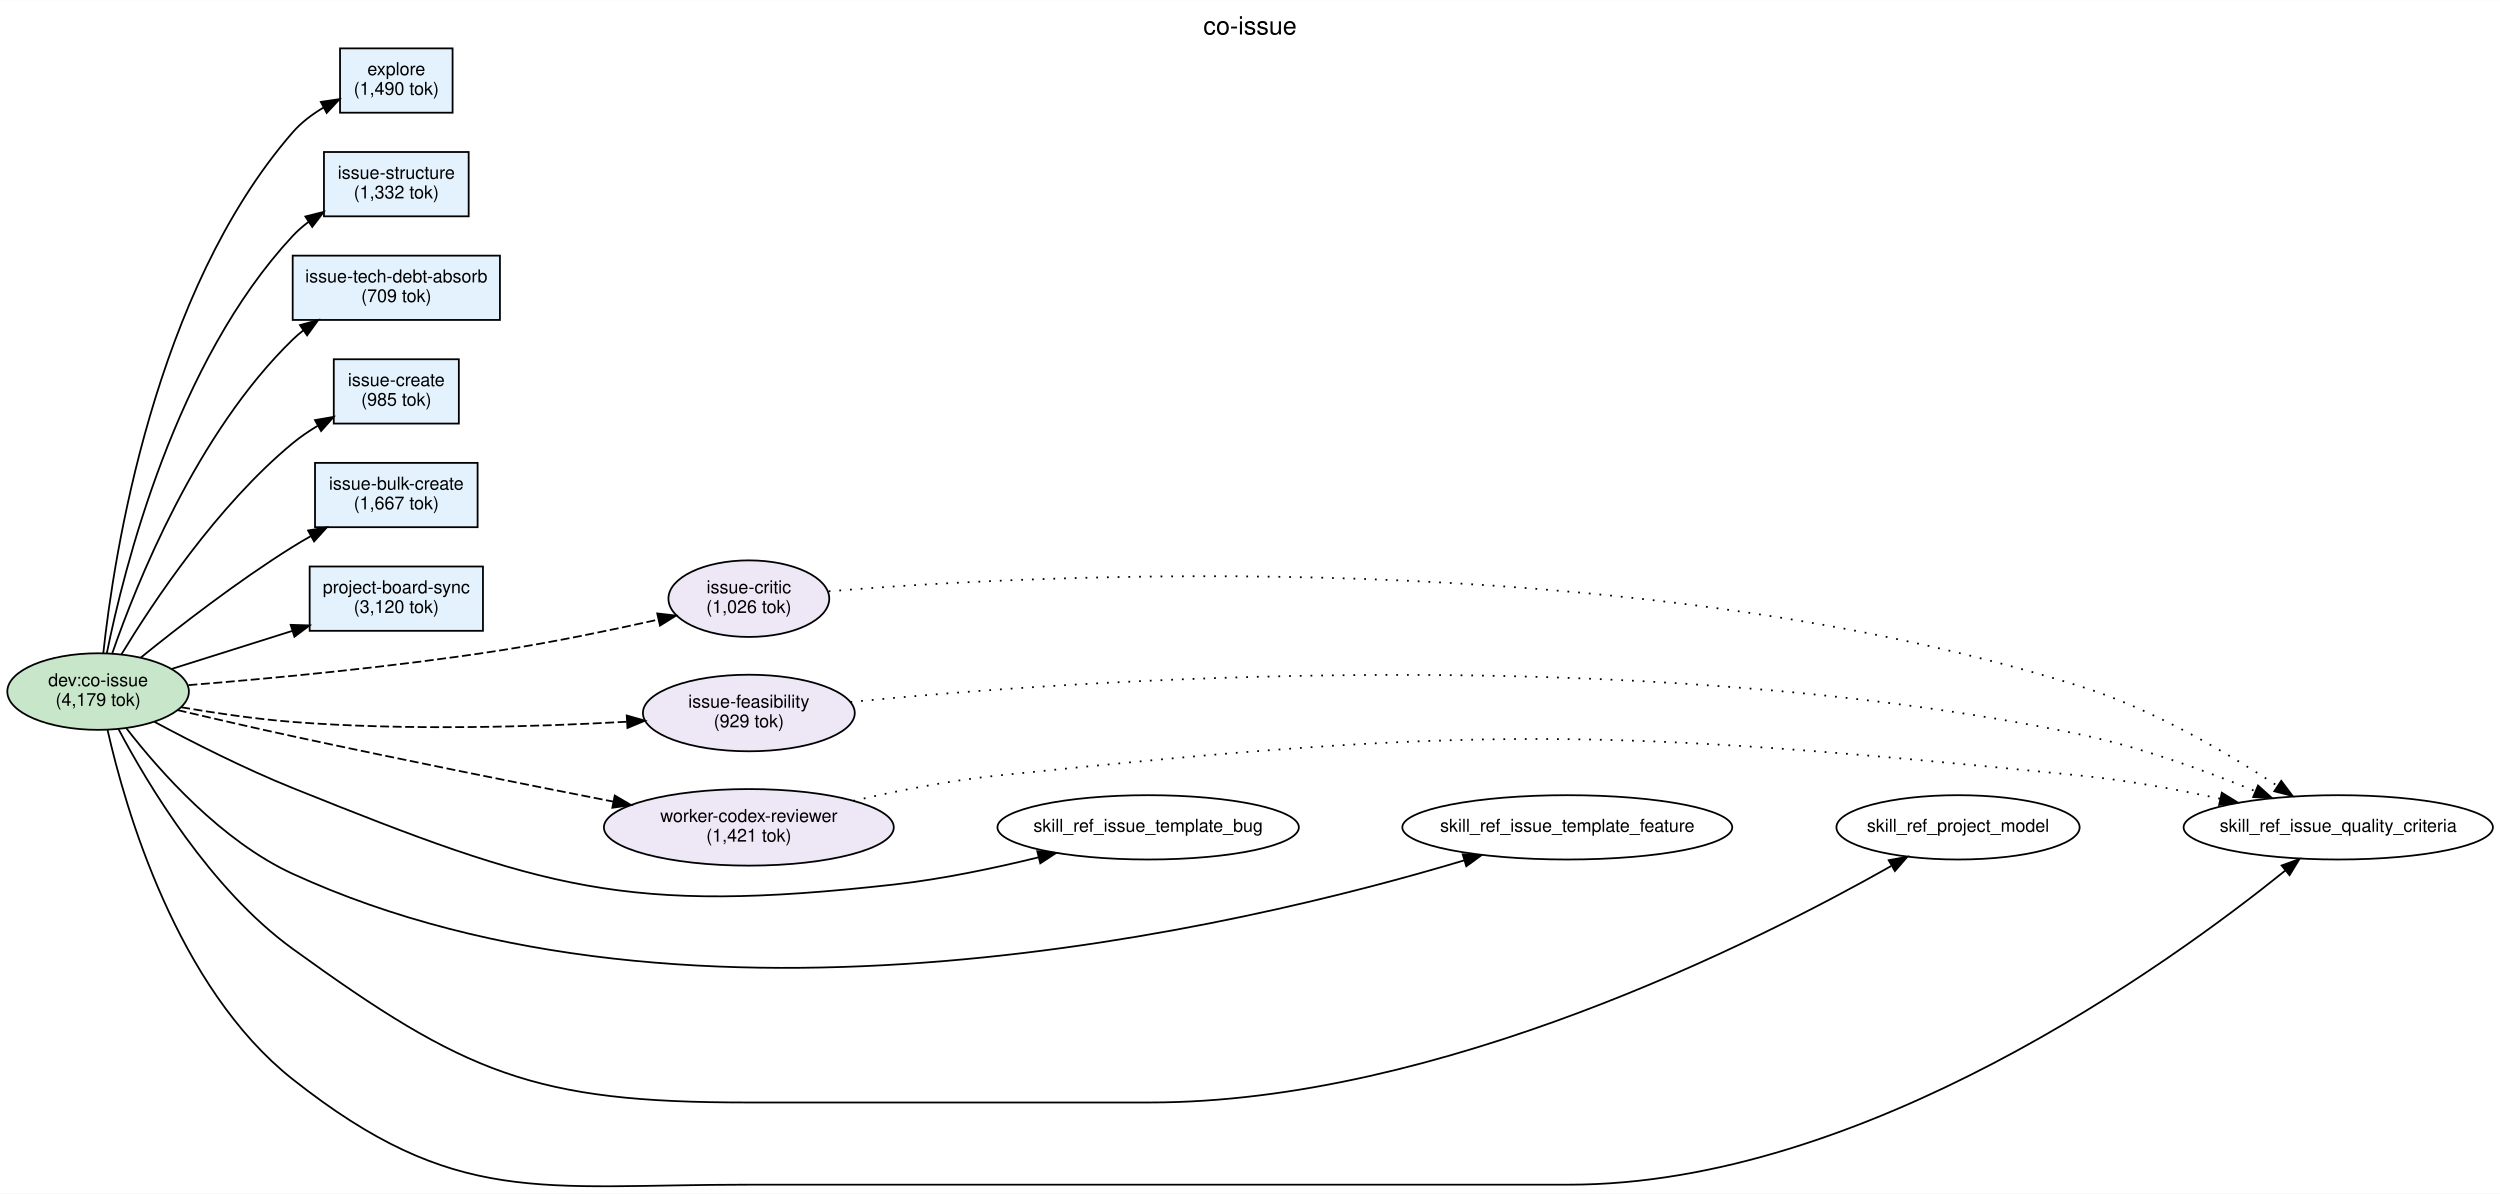
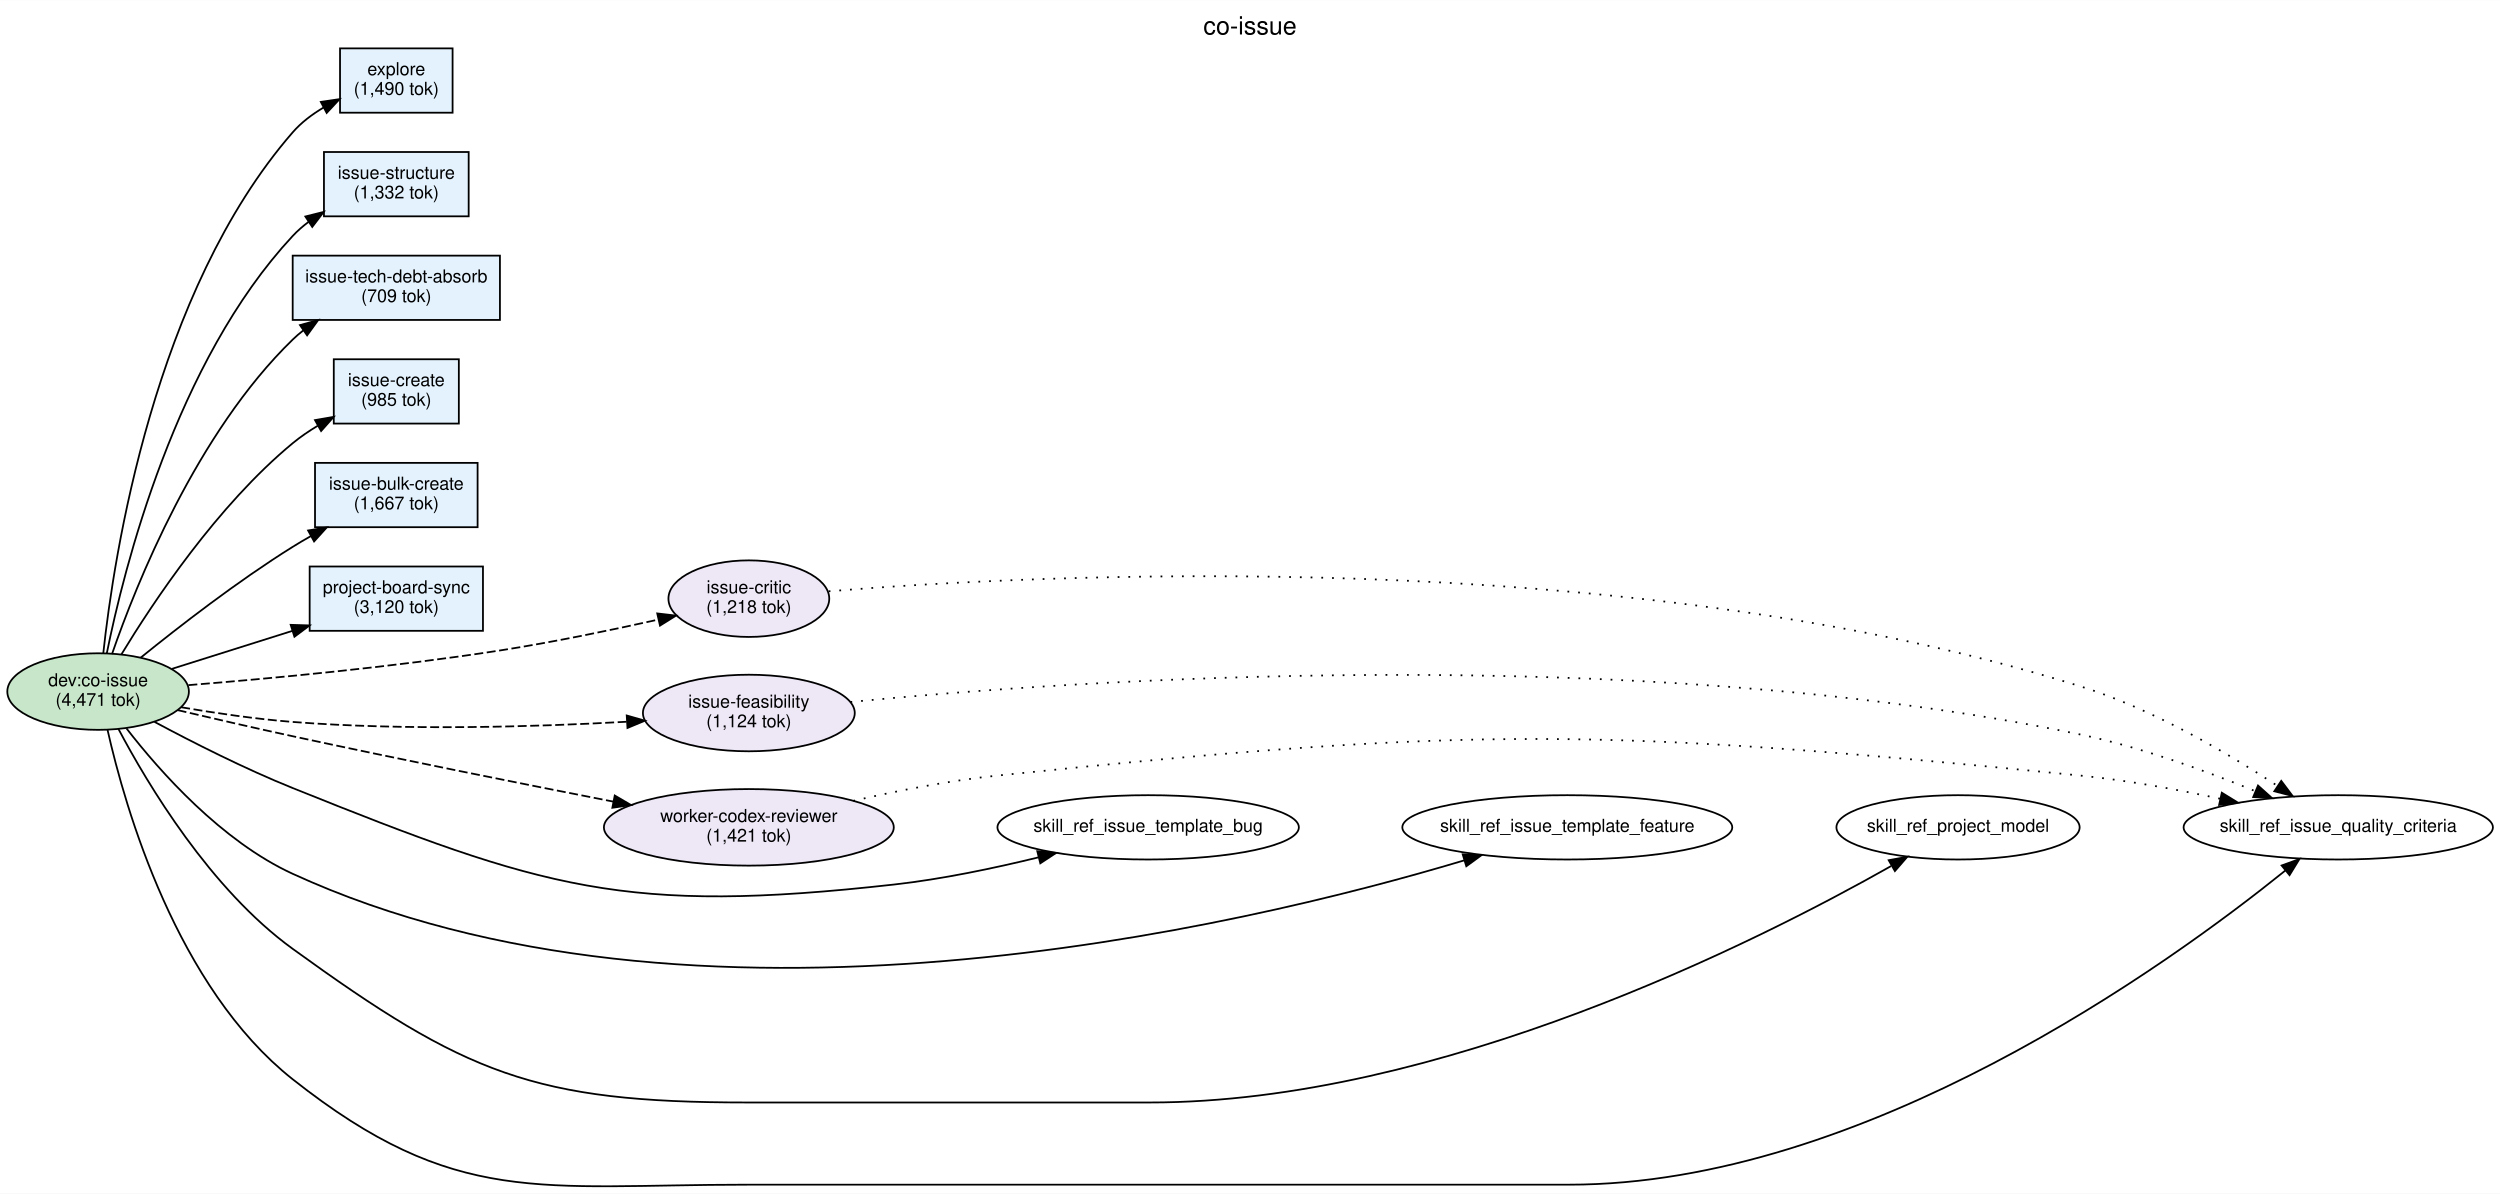
<svg xmlns="http://www.w3.org/2000/svg" width="1399pt" height="668pt" viewBox="0.00 0.00 1399.29 667.98">
  <g id="graph0" class="graph" transform="scale(1 1) rotate(0) translate(4 663.98)">
    <polygon fill="white" stroke="transparent" points="-4,4 -4,-663.98 1395.29,-663.98 1395.29,4 -4,4" />
    <text text-anchor="middle" x="695.65" y="-644.78" font-family="Helvetica,sans-Serif" font-size="14.00">co-issue</text>
    <g id="node1" class="node">
      <ellipse fill="#c8e6c9" stroke="black" cx="50.91" cy="-276.98" rx="50.82" ry="21.43" />
      <text text-anchor="middle" x="50.91" y="-279.98" font-family="Helvetica,sans-Serif" font-size="10.00">dev:co-issue</text>
-       <text text-anchor="middle" x="50.91" y="-268.98" font-family="Helvetica,sans-Serif" font-size="10.00">(4,179 tok)</text>
+       <text text-anchor="middle" x="50.91" y="-268.98" font-family="Helvetica,sans-Serif" font-size="10.00">(4,471 tok)</text>
    </g>
    <g id="node2" class="node">
      <polygon fill="#e3f2fd" stroke="black" points="258.32,-578.98 177.32,-578.98 177.32,-542.98 258.32,-542.98 258.32,-578.98" />
      <text text-anchor="middle" x="217.82" y="-563.98" font-family="Helvetica,sans-Serif" font-size="10.00">issue-structure</text>
      <text text-anchor="middle" x="217.82" y="-552.98" font-family="Helvetica,sans-Serif" font-size="10.00">(1,332 tok)</text>
    </g>
    <g id="edge2" class="edge">
      <path fill="none" stroke="black" d="M55.73,-298.16C65.28,-345.58 94.27,-461.65 159.82,-531.98 162.51,-534.87 165.56,-537.52 168.8,-539.93" />
      <polygon fill="black" stroke="black" points="166.92,-542.88 177.2,-545.46 170.77,-537.04 166.92,-542.88" />
    </g>
    <g id="node3" class="node">
      <polygon fill="#e3f2fd" stroke="black" points="252.82,-462.98 182.82,-462.98 182.82,-426.98 252.82,-426.98 252.82,-462.98" />
      <text text-anchor="middle" x="217.82" y="-447.98" font-family="Helvetica,sans-Serif" font-size="10.00">issue-create</text>
      <text text-anchor="middle" x="217.82" y="-436.98" font-family="Helvetica,sans-Serif" font-size="10.00">(985 tok)</text>
    </g>
    <g id="edge4" class="edge">
      <path fill="none" stroke="black" d="M63.89,-297.69C81.71,-327.07 117.67,-381.15 159.82,-415.98 164.1,-419.52 168.88,-422.78 173.81,-425.74" />
      <polygon fill="black" stroke="black" points="172.31,-428.92 182.75,-430.73 175.73,-422.8 172.31,-428.92" />
    </g>
    <g id="node4" class="node">
      <polygon fill="#e3f2fd" stroke="black" points="263.32,-404.98 172.32,-404.98 172.32,-368.98 263.32,-368.98 263.32,-404.98" />
      <text text-anchor="middle" x="217.82" y="-389.98" font-family="Helvetica,sans-Serif" font-size="10.00">issue-bulk-create</text>
      <text text-anchor="middle" x="217.82" y="-378.98" font-family="Helvetica,sans-Serif" font-size="10.00">(1,667 tok)</text>
    </g>
    <g id="edge5" class="edge">
      <path fill="none" stroke="black" d="M74.66,-295.89C95.95,-313.14 129.01,-338.78 159.82,-357.98 163.12,-360.04 166.58,-362.08 170.1,-364.06" />
      <polygon fill="black" stroke="black" points="168.45,-367.14 178.91,-368.86 171.8,-361 168.45,-367.14" />
    </g>
    <g id="node5" class="node">
      <polygon fill="#e3f2fd" stroke="black" points="275.82,-520.98 159.82,-520.98 159.82,-484.98 275.82,-484.98 275.82,-520.98" />
      <text text-anchor="middle" x="217.82" y="-505.98" font-family="Helvetica,sans-Serif" font-size="10.00">issue-tech-debt-absorb</text>
      <text text-anchor="middle" x="217.82" y="-494.98" font-family="Helvetica,sans-Serif" font-size="10.00">(709 tok)</text>
    </g>
    <g id="edge3" class="edge">
      <path fill="none" stroke="black" d="M58.7,-297.99C72.25,-337.11 106.08,-421.85 159.82,-473.98 161.67,-475.78 163.65,-477.48 165.73,-479.1" />
      <polygon fill="black" stroke="black" points="163.9,-482.1 174.11,-484.93 167.89,-476.35 163.9,-482.1" />
    </g>
    <g id="node6" class="node">
      <polygon fill="#e3f2fd" stroke="black" points="266.32,-346.98 169.32,-346.98 169.32,-310.98 266.32,-310.98 266.32,-346.98" />
      <text text-anchor="middle" x="217.82" y="-331.98" font-family="Helvetica,sans-Serif" font-size="10.00">project-board-sync</text>
      <text text-anchor="middle" x="217.82" y="-320.98" font-family="Helvetica,sans-Serif" font-size="10.00">(3,120 tok)</text>
    </g>
    <g id="edge6" class="edge">
      <path fill="none" stroke="black" d="M92.25,-289.71C112.52,-296.1 137.43,-303.95 159.63,-310.95" />
      <polygon fill="black" stroke="black" points="158.7,-314.33 169.29,-314 160.8,-307.65 158.7,-314.33" />
    </g>
    <g id="node7" class="node">
      <polygon fill="#e3f2fd" stroke="black" points="249.32,-636.98 186.32,-636.98 186.32,-600.98 249.32,-600.98 249.32,-636.98" />
      <text text-anchor="middle" x="217.82" y="-621.98" font-family="Helvetica,sans-Serif" font-size="10.00">explore</text>
      <text text-anchor="middle" x="217.82" y="-610.98" font-family="Helvetica,sans-Serif" font-size="10.00">(1,490 tok)</text>
    </g>
    <g id="edge1" class="edge">
      <path fill="none" stroke="black" d="M53.8,-298.32C59.7,-353.14 82.29,-500.88 159.82,-589.98 164.63,-595.51 170.75,-600.12 177.18,-603.91" />
      <polygon fill="black" stroke="black" points="175.58,-607.02 186.06,-608.58 178.84,-600.83 175.58,-607.02" />
    </g>
    <g id="node8" class="node">
      <ellipse fill="#ede7f6" stroke="black" cx="415.14" cy="-328.98" rx="45.01" ry="21.43" />
      <text text-anchor="middle" x="415.14" y="-331.98" font-family="Helvetica,sans-Serif" font-size="10.00">issue-critic</text>
-       <text text-anchor="middle" x="415.14" y="-320.98" font-family="Helvetica,sans-Serif" font-size="10.00">(1,026 tok)</text>
+       <text text-anchor="middle" x="415.14" y="-320.98" font-family="Helvetica,sans-Serif" font-size="10.00">(1,218 tok)</text>
    </g>
    <g id="edge7" class="edge">
      <path fill="none" stroke="black" stroke-dasharray="5,2" d="M101.46,-280.58C146.96,-284.24 216.17,-290.69 275.82,-299.98 305.36,-304.59 338.11,-311.37 364.32,-317.23" />
      <polygon fill="black" stroke="black" points="363.87,-320.71 374.39,-319.5 365.41,-313.89 363.87,-320.71" />
    </g>
    <g id="node9" class="node">
      <ellipse fill="#ede7f6" stroke="black" cx="415.14" cy="-264.98" rx="59.29" ry="21.43" />
      <text text-anchor="middle" x="415.14" y="-267.98" font-family="Helvetica,sans-Serif" font-size="10.00">issue-feasibility</text>
-       <text text-anchor="middle" x="415.14" y="-256.98" font-family="Helvetica,sans-Serif" font-size="10.00">(929 tok)</text>
+       <text text-anchor="middle" x="415.14" y="-256.98" font-family="Helvetica,sans-Serif" font-size="10.00">(1,124 tok)</text>
    </g>
    <g id="edge8" class="edge">
      <path fill="none" stroke="black" stroke-dasharray="5,2" d="M97.41,-268.2C116.59,-264.92 139.21,-261.6 159.82,-259.98 223.05,-255.04 295.37,-257.21 346.68,-260.08" />
      <polygon fill="black" stroke="black" points="346.79,-263.59 356.98,-260.68 347.2,-256.6 346.79,-263.59" />
    </g>
    <g id="node10" class="node">
      <ellipse fill="#ede7f6" stroke="black" cx="415.14" cy="-200.98" rx="81.13" ry="21.43" />
      <text text-anchor="middle" x="415.14" y="-203.98" font-family="Helvetica,sans-Serif" font-size="10.00">worker-codex-reviewer</text>
      <text text-anchor="middle" x="415.14" y="-192.98" font-family="Helvetica,sans-Serif" font-size="10.00">(1,421 tok)</text>
    </g>
    <g id="edge9" class="edge">
      <path fill="none" stroke="black" stroke-dasharray="5,2" d="M95.43,-266.59C115.07,-261.98 138.58,-256.57 159.82,-251.98 220.07,-238.97 288.59,-225.29 339.32,-215.38" />
      <polygon fill="black" stroke="black" points="340.08,-218.8 349.22,-213.45 338.74,-211.93 340.08,-218.8" />
    </g>
    <g id="node11" class="node">
      <ellipse fill="none" stroke="black" cx="638.64" cy="-200.98" rx="84.36" ry="18" />
      <text text-anchor="middle" x="638.64" y="-198.48" font-family="Helvetica,sans-Serif" font-size="10.00">skill_ref_issue_template_bug</text>
    </g>
    <g id="edge10" class="edge">
      <path fill="none" stroke="black" d="M82.46,-260.02C103.74,-248.62 133,-233.77 159.82,-222.98 300.4,-166.44 345.87,-152.13 496.46,-168.98 523.24,-171.98 552.35,-178.08 577.15,-184.16" />
      <polygon fill="black" stroke="black" points="576.58,-187.63 587.13,-186.66 578.28,-180.84 576.58,-187.63" />
    </g>
    <g id="node12" class="node">
      <ellipse fill="none" stroke="black" cx="873.24" cy="-200.98" rx="92.34" ry="18" />
      <text text-anchor="middle" x="873.24" y="-198.48" font-family="Helvetica,sans-Serif" font-size="10.00">skill_ref_issue_template_feature</text>
    </g>
    <g id="edge11" class="edge">
      <path fill="none" stroke="black" d="M66.78,-256.37C85.47,-232.24 119.99,-193.26 159.82,-174.98 383.8,-72.22 690.33,-145.04 815.51,-182.48" />
      <polygon fill="black" stroke="black" points="814.69,-185.89 825.27,-185.44 816.72,-179.19 814.69,-185.89" />
    </g>
    <g id="node13" class="node">
      <ellipse fill="none" stroke="black" cx="1091.94" cy="-200.98" rx="68.07" ry="18" />
      <text text-anchor="middle" x="1091.94" y="-198.48" font-family="Helvetica,sans-Serif" font-size="10.00">skill_ref_project_model</text>
    </g>
    <g id="edge12" class="edge">
      <path fill="none" stroke="black" d="M62.21,-256.21C78.66,-225.05 113.78,-166.34 159.82,-132.98 256.45,-62.99 294.82,-46.98 414.14,-46.98 414.14,-46.98 414.14,-46.98 639.64,-46.98 801.6,-46.98 979.58,-136.92 1054.51,-179.33" />
      <polygon fill="black" stroke="black" points="1053.13,-182.58 1063.55,-184.5 1056.61,-176.5 1053.13,-182.58" />
    </g>
    <g id="node14" class="node">
      <ellipse fill="none" stroke="black" cx="1304.76" cy="-200.98" rx="86.57" ry="18" />
      <text text-anchor="middle" x="1304.76" y="-198.48" font-family="Helvetica,sans-Serif" font-size="10.00">skill_ref_issue_quality_criteria</text>
    </g>
    <g id="edge13" class="edge">
      <path fill="none" stroke="black" d="M56.18,-255.57C66.09,-211.66 94.95,-111.24 159.82,-59.98 250.87,11.95 298.11,-0.98 414.14,-0.98 414.14,-0.98 414.14,-0.98 874.24,-0.98 1039.1,-0.98 1209.1,-123.58 1275.13,-176.8" />
      <polygon fill="black" stroke="black" points="1273.06,-179.63 1283.03,-183.24 1277.49,-174.21 1273.06,-179.63" />
    </g>
    <g id="edge14" class="edge">
      <path fill="none" stroke="black" stroke-dasharray="1,5" d="M459.8,-333.1C576.6,-342.65 904.74,-359.8 1160.23,-279.98 1200.65,-267.36 1242.6,-242.7 1270.63,-224.27" />
      <polygon fill="black" stroke="black" points="1272.85,-227 1279.22,-218.53 1268.97,-221.17 1272.85,-227" />
    </g>
    <g id="edge15" class="edge">
      <path fill="none" stroke="black" stroke-dasharray="1,5" d="M472,-271.14C596.94,-283.39 907.85,-305.35 1160.23,-252.98 1194,-245.98 1230.53,-232.65 1258.29,-221.25" />
      <polygon fill="black" stroke="black" points="1259.85,-224.39 1267.72,-217.31 1257.15,-217.93 1259.85,-224.39" />
    </g>
    <g id="edge16" class="edge">
      <path fill="none" stroke="black" stroke-dasharray="1,5" d="M473.6,-215.81C498.3,-221.46 527.61,-227.2 554.46,-229.98 822.25,-257.76 892.33,-256.78 1160.23,-229.98 1186.13,-227.39 1214.27,-222.24 1238.72,-216.98" />
      <polygon fill="black" stroke="black" points="1239.58,-220.37 1248.6,-214.81 1238.08,-213.54 1239.58,-220.37" />
    </g>
  </g>
</svg>
